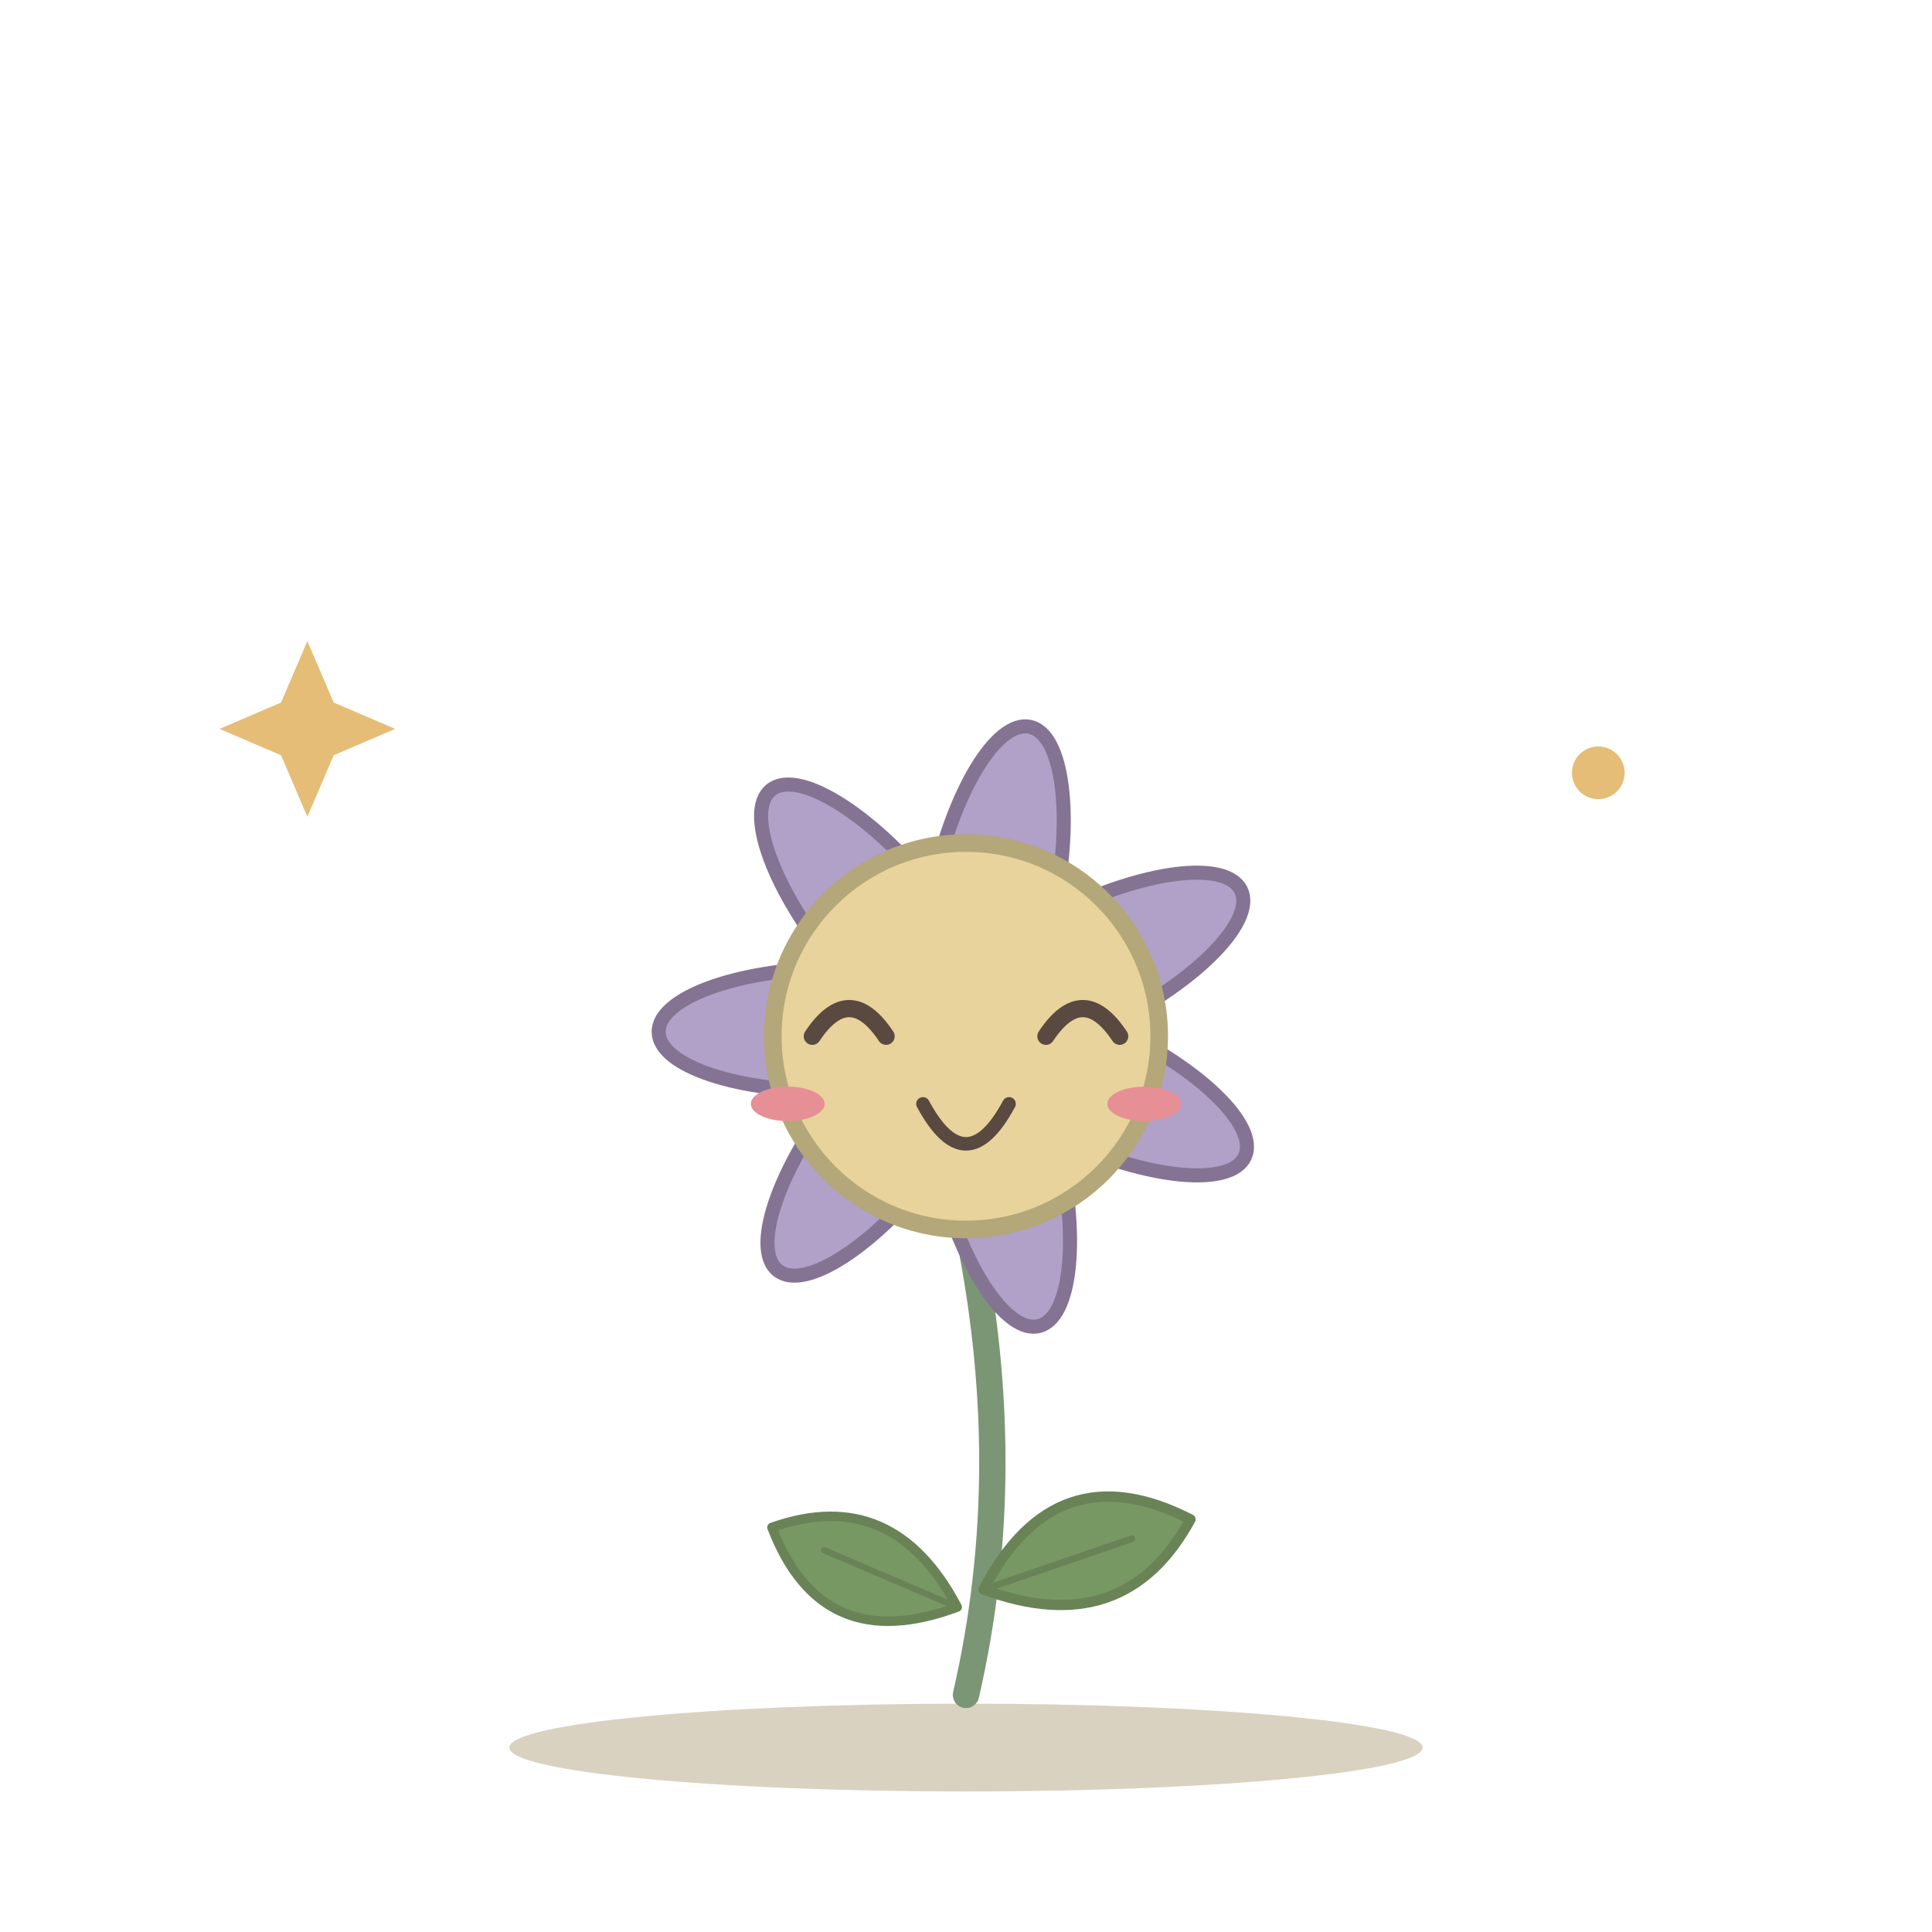
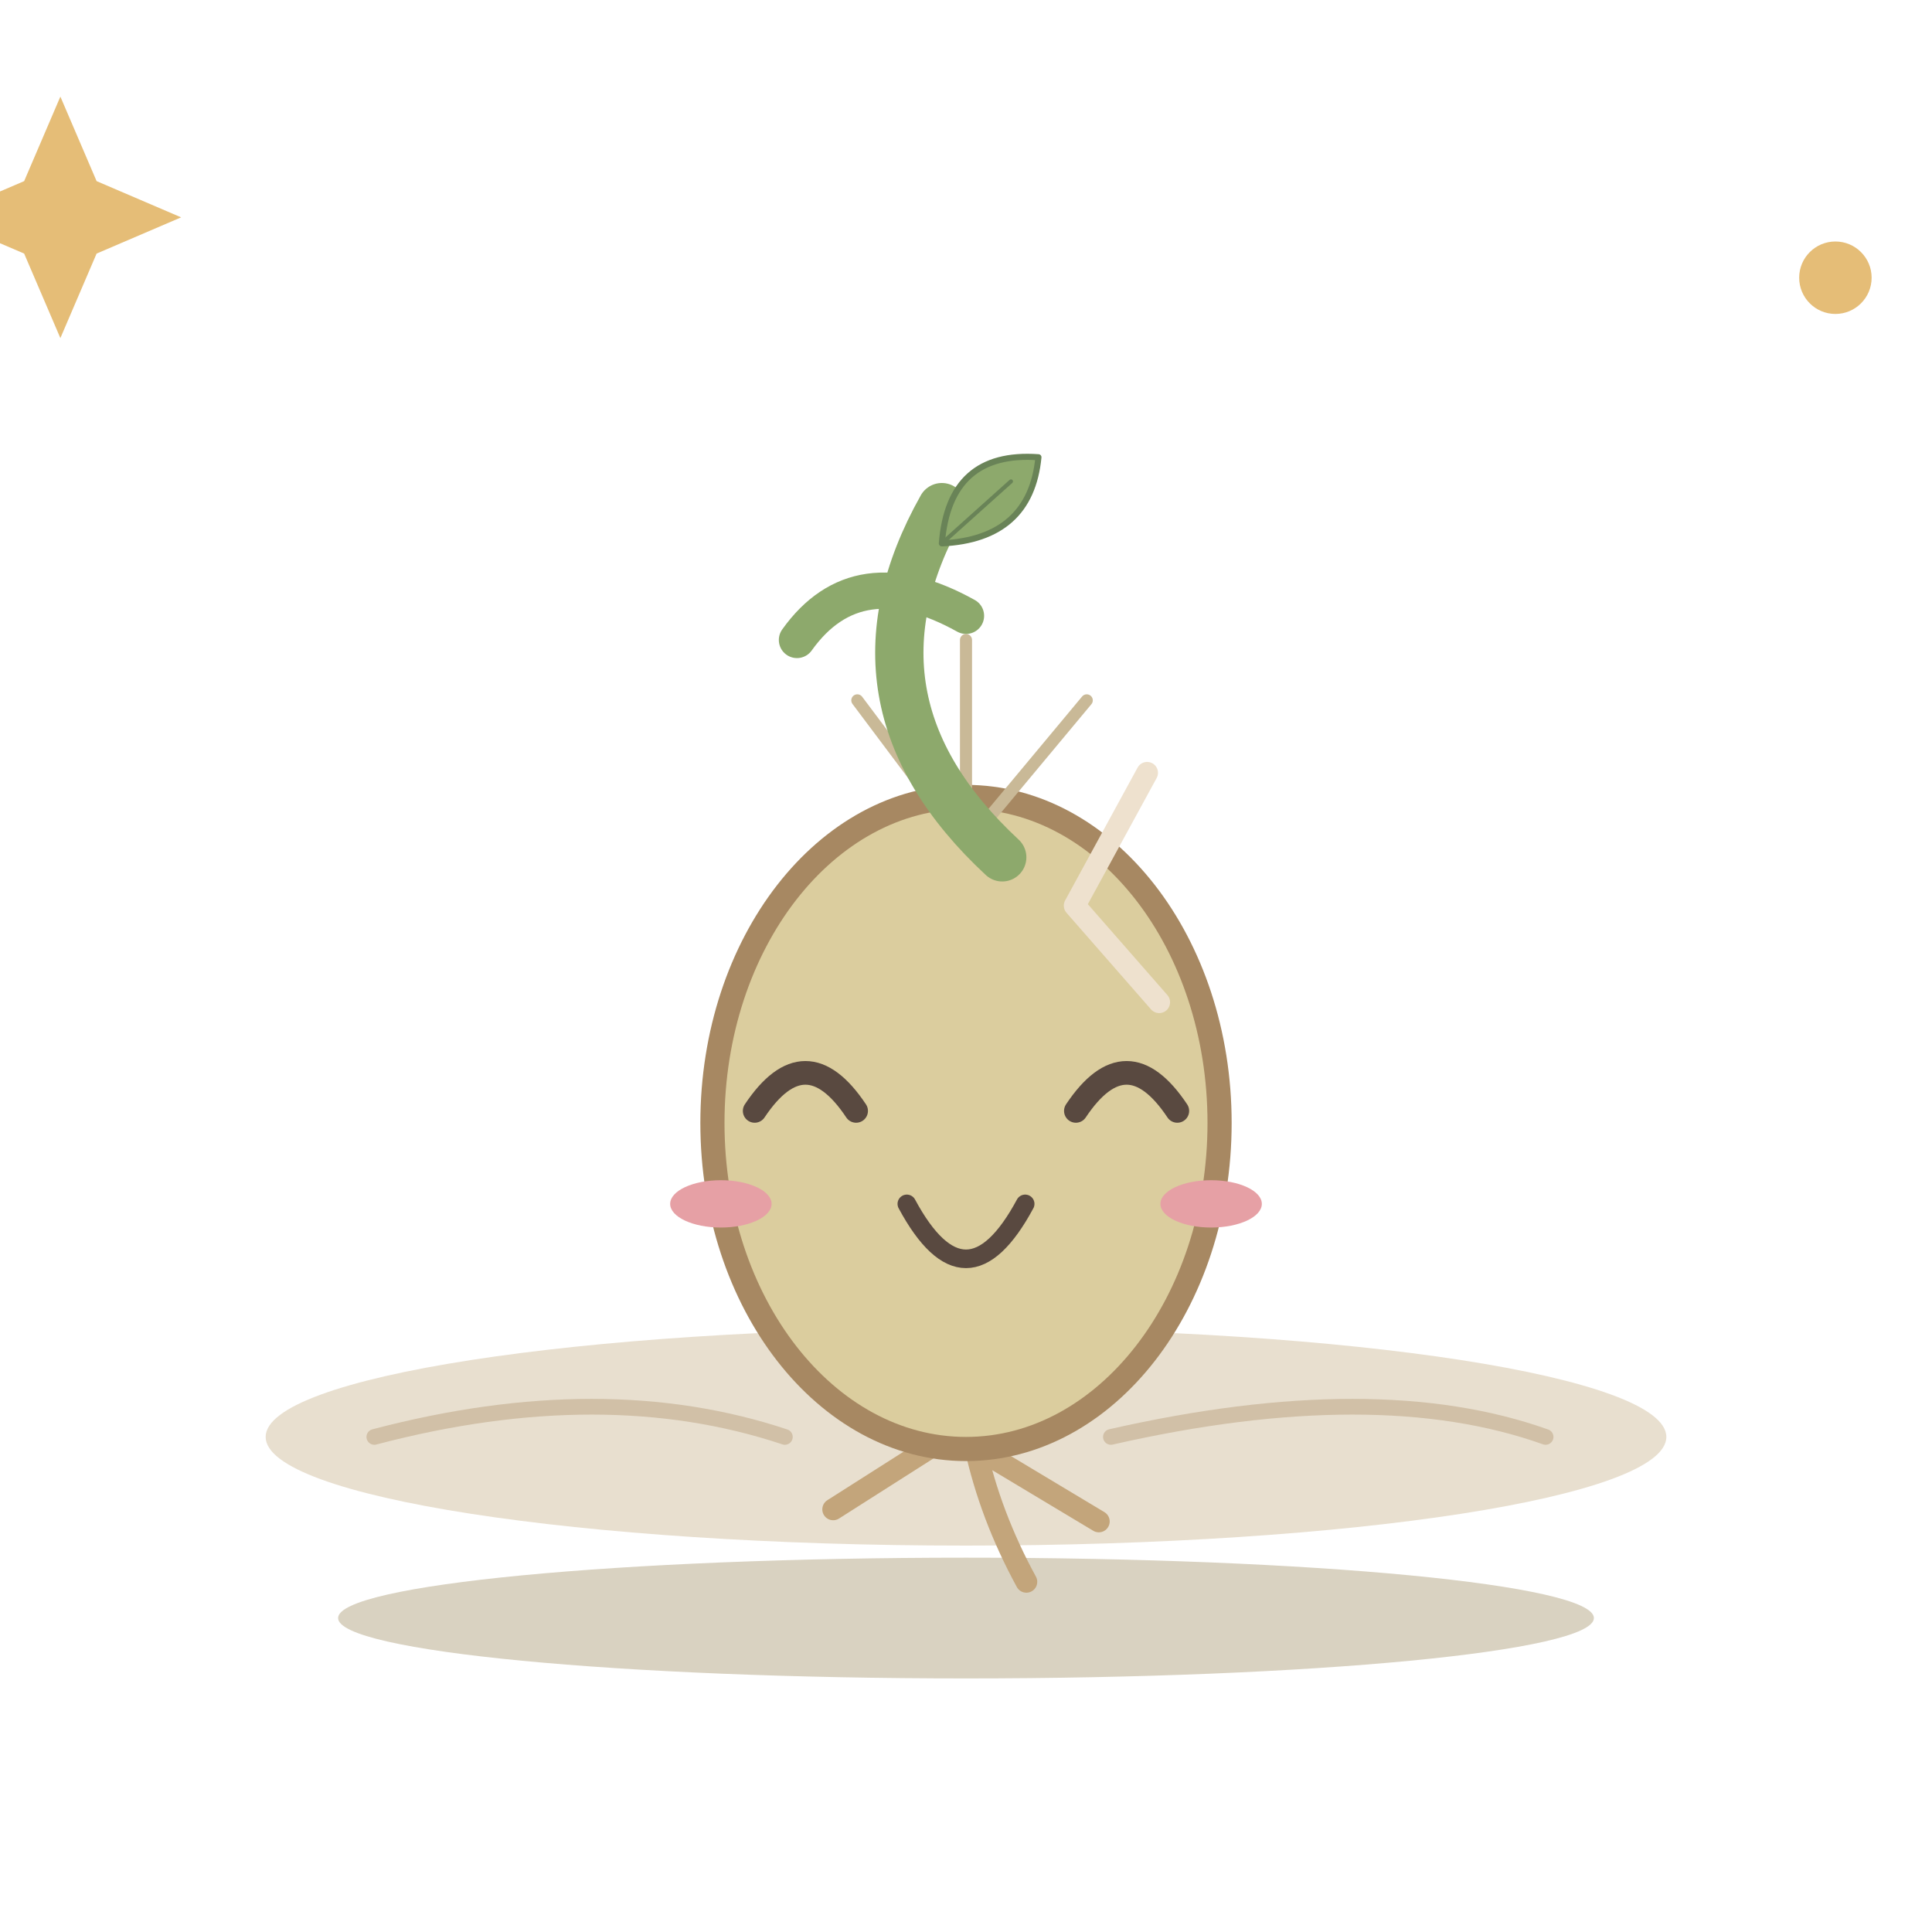
- <svg xmlns="http://www.w3.org/2000/svg" width="220" height="220" viewBox="0 0 220 220" role="img" data-character="sea-lavender" data-stage="2">
+ <svg xmlns="http://www.w3.org/2000/svg" width="220" height="220" viewBox="30 65 160 160" role="img" data-character="sea-lavender" data-stage="2">
  <ellipse cx="110" cy="199" rx="52" ry="5" fill="#d9d2c1" stroke="none" stroke-width="2" />
-   <path d="M110 139Q116 167 110 193" fill="none" stroke="#7b9674" stroke-width="3" stroke-linecap="round" stroke-linejoin="round" />
-   <g transform="translate(112 181) rotate(38) scale(0.65)">
-     <path d="M0 0Q-5-27 21-32Q25-8 0 0Z" fill="#789863" stroke="#698357" stroke-width="1.8" stroke-linecap="round" stroke-linejoin="round" />
+   <ellipse cx="110" cy="184" rx="58" ry="9" fill="#e8dfcf" stroke="none" stroke-width="2" />
+   <path d="M61 184q19-5 34 0m27 0q22-5 36 0" fill="none" stroke="#d1c0a7" stroke-width="1.3" stroke-linecap="round" stroke-linejoin="round" />
+   <g data-part="roots">
+     <path d="M110 173q-1 12 5 23m-5-13-11 7m12-5 10 6" fill="none" stroke="#c3a57b" stroke-width="1.8" stroke-linecap="round" stroke-linejoin="round" />
+   </g>
+   <ellipse cx="110" cy="158" rx="21" ry="27" fill="#dbcd9e" stroke="#a78862" stroke-width="2" />
+   <path d="M110 135l-9 -12" fill="none" stroke="#c9b997" stroke-width="1" stroke-linecap="round" stroke-linejoin="round" />
+   <path d="M110 135l0 -17" fill="none" stroke="#c9b997" stroke-width="1" stroke-linecap="round" stroke-linejoin="round" />
+   <path d="M110 135l10 -12" fill="none" stroke="#c9b997" stroke-width="1" stroke-linecap="round" stroke-linejoin="round" />
+   <path d="M113 136q-14-13-5-29" fill="none" stroke="#8da96c" stroke-width="4" stroke-linecap="round" stroke-linejoin="round" />
+   <path d="M110 116q-9-5-14 2" fill="none" stroke="#8da96c" stroke-width="3" stroke-linecap="round" stroke-linejoin="round" />
+   <g transform="translate(108 110) rotate(15) scale(0.28)">
+     <path d="M0 0Q-5-27 21-32Q25-8 0 0Z" fill="#8da96c" stroke="#698357" stroke-width="1.8" stroke-linecap="round" stroke-linejoin="round" />
    <path d="M0 0 15-23" fill="none" stroke="#698357" stroke-width="1.2" stroke-linecap="round" stroke-linejoin="round" />
  </g>
-   <g transform="translate(109 183) rotate(-100) scale(0.6)">
-     <path d="M0 0Q-5-27 21-32Q25-8 0 0Z" fill="#789863" stroke="#698357" stroke-width="1.8" stroke-linecap="round" stroke-linejoin="round" />
-     <path d="M0 0 15-23" fill="none" stroke="#698357" stroke-width="1.2" stroke-linecap="round" stroke-linejoin="round" />
-   </g>
-   <g>
-     <g transform="translate(110 117) rotate(12)">
-       <ellipse cx="0" cy="-15" rx="7" ry="20" fill="#b1a0c7" stroke="#857393" stroke-width="1.6" />
+   <path d="M125 129l-6 11 7 8" fill="none" stroke="#eee1ce" stroke-width="1.8" stroke-linecap="round" stroke-linejoin="round" />
+   <g transform="translate(110 157) scale(0.7)">
+     <g class="sproutEyes">
+       <path d="M-25 0q6-9 12 0m26 0q6-9 12 0" fill="none" stroke="#594940" stroke-width="2.8" stroke-linecap="round" stroke-linejoin="round" />
    </g>
-     <g transform="translate(110 117) rotate(63.42857)">
-       <ellipse cx="0" cy="-15" rx="7" ry="20" fill="#b1a0c7" stroke="#857393" stroke-width="1.6" />
-     </g>
-     <g transform="translate(110 117) rotate(114.8571)">
-       <ellipse cx="0" cy="-15" rx="7" ry="20" fill="#b1a0c7" stroke="#857393" stroke-width="1.6" />
-     </g>
-     <g transform="translate(110 117) rotate(166.2857)">
-       <ellipse cx="0" cy="-15" rx="7" ry="20" fill="#b1a0c7" stroke="#857393" stroke-width="1.6" />
-     </g>
-     <g transform="translate(110 117) rotate(217.7143)">
-       <ellipse cx="0" cy="-15" rx="7" ry="20" fill="#b1a0c7" stroke="#857393" stroke-width="1.6" />
-     </g>
-     <g transform="translate(110 117) rotate(269.1429)">
-       <ellipse cx="0" cy="-15" rx="7" ry="20" fill="#b1a0c7" stroke="#857393" stroke-width="1.6" />
-     </g>
-     <g transform="translate(110 117) rotate(320.5714)">
-       <ellipse cx="0" cy="-15" rx="7" ry="20" fill="#b1a0c7" stroke="#857393" stroke-width="1.6" />
-     </g>
-   </g>
-   <ellipse cx="110" cy="118" rx="22" ry="22" fill="#e7d39b" stroke="#b4a779" stroke-width="2" />
-   <g transform="translate(110 118) scale(0.7)">
-     <path d="M-25 0q6-9 12 0m26 0q6-9 12 0" fill="none" stroke="#594940" stroke-width="2.8" stroke-linecap="round" stroke-linejoin="round" />
    <path d="M-7 11q7 13 14 0" fill="none" stroke="#594940" stroke-width="2.2" stroke-linecap="round" stroke-linejoin="round" />
-     <ellipse cx="-29" cy="11" rx="6" ry="2.8" fill="#e68f95" stroke="none" stroke-width="2" />
-     <ellipse cx="29" cy="11" rx="6" ry="2.8" fill="#e68f95" stroke="none" stroke-width="2" />
+     <ellipse cx="-29" cy="11" rx="6" ry="2.8" fill="#e6a0a5" stroke="none" stroke-width="2" />
+     <ellipse cx="29" cy="11" rx="6" ry="2.8" fill="#e6a0a5" stroke="none" stroke-width="2" />
  </g>
  <path d="M35 73l3 7 7 3-7 3-3 7-3-7-7-3 7-3Z" fill="#e5bd77" stroke="none" stroke-width="2.4" stroke-linecap="round" stroke-linejoin="round" />
  <ellipse cx="182" cy="88" rx="3" ry="3" fill="#e5bd77" stroke="none" stroke-width="2" />
</svg>
